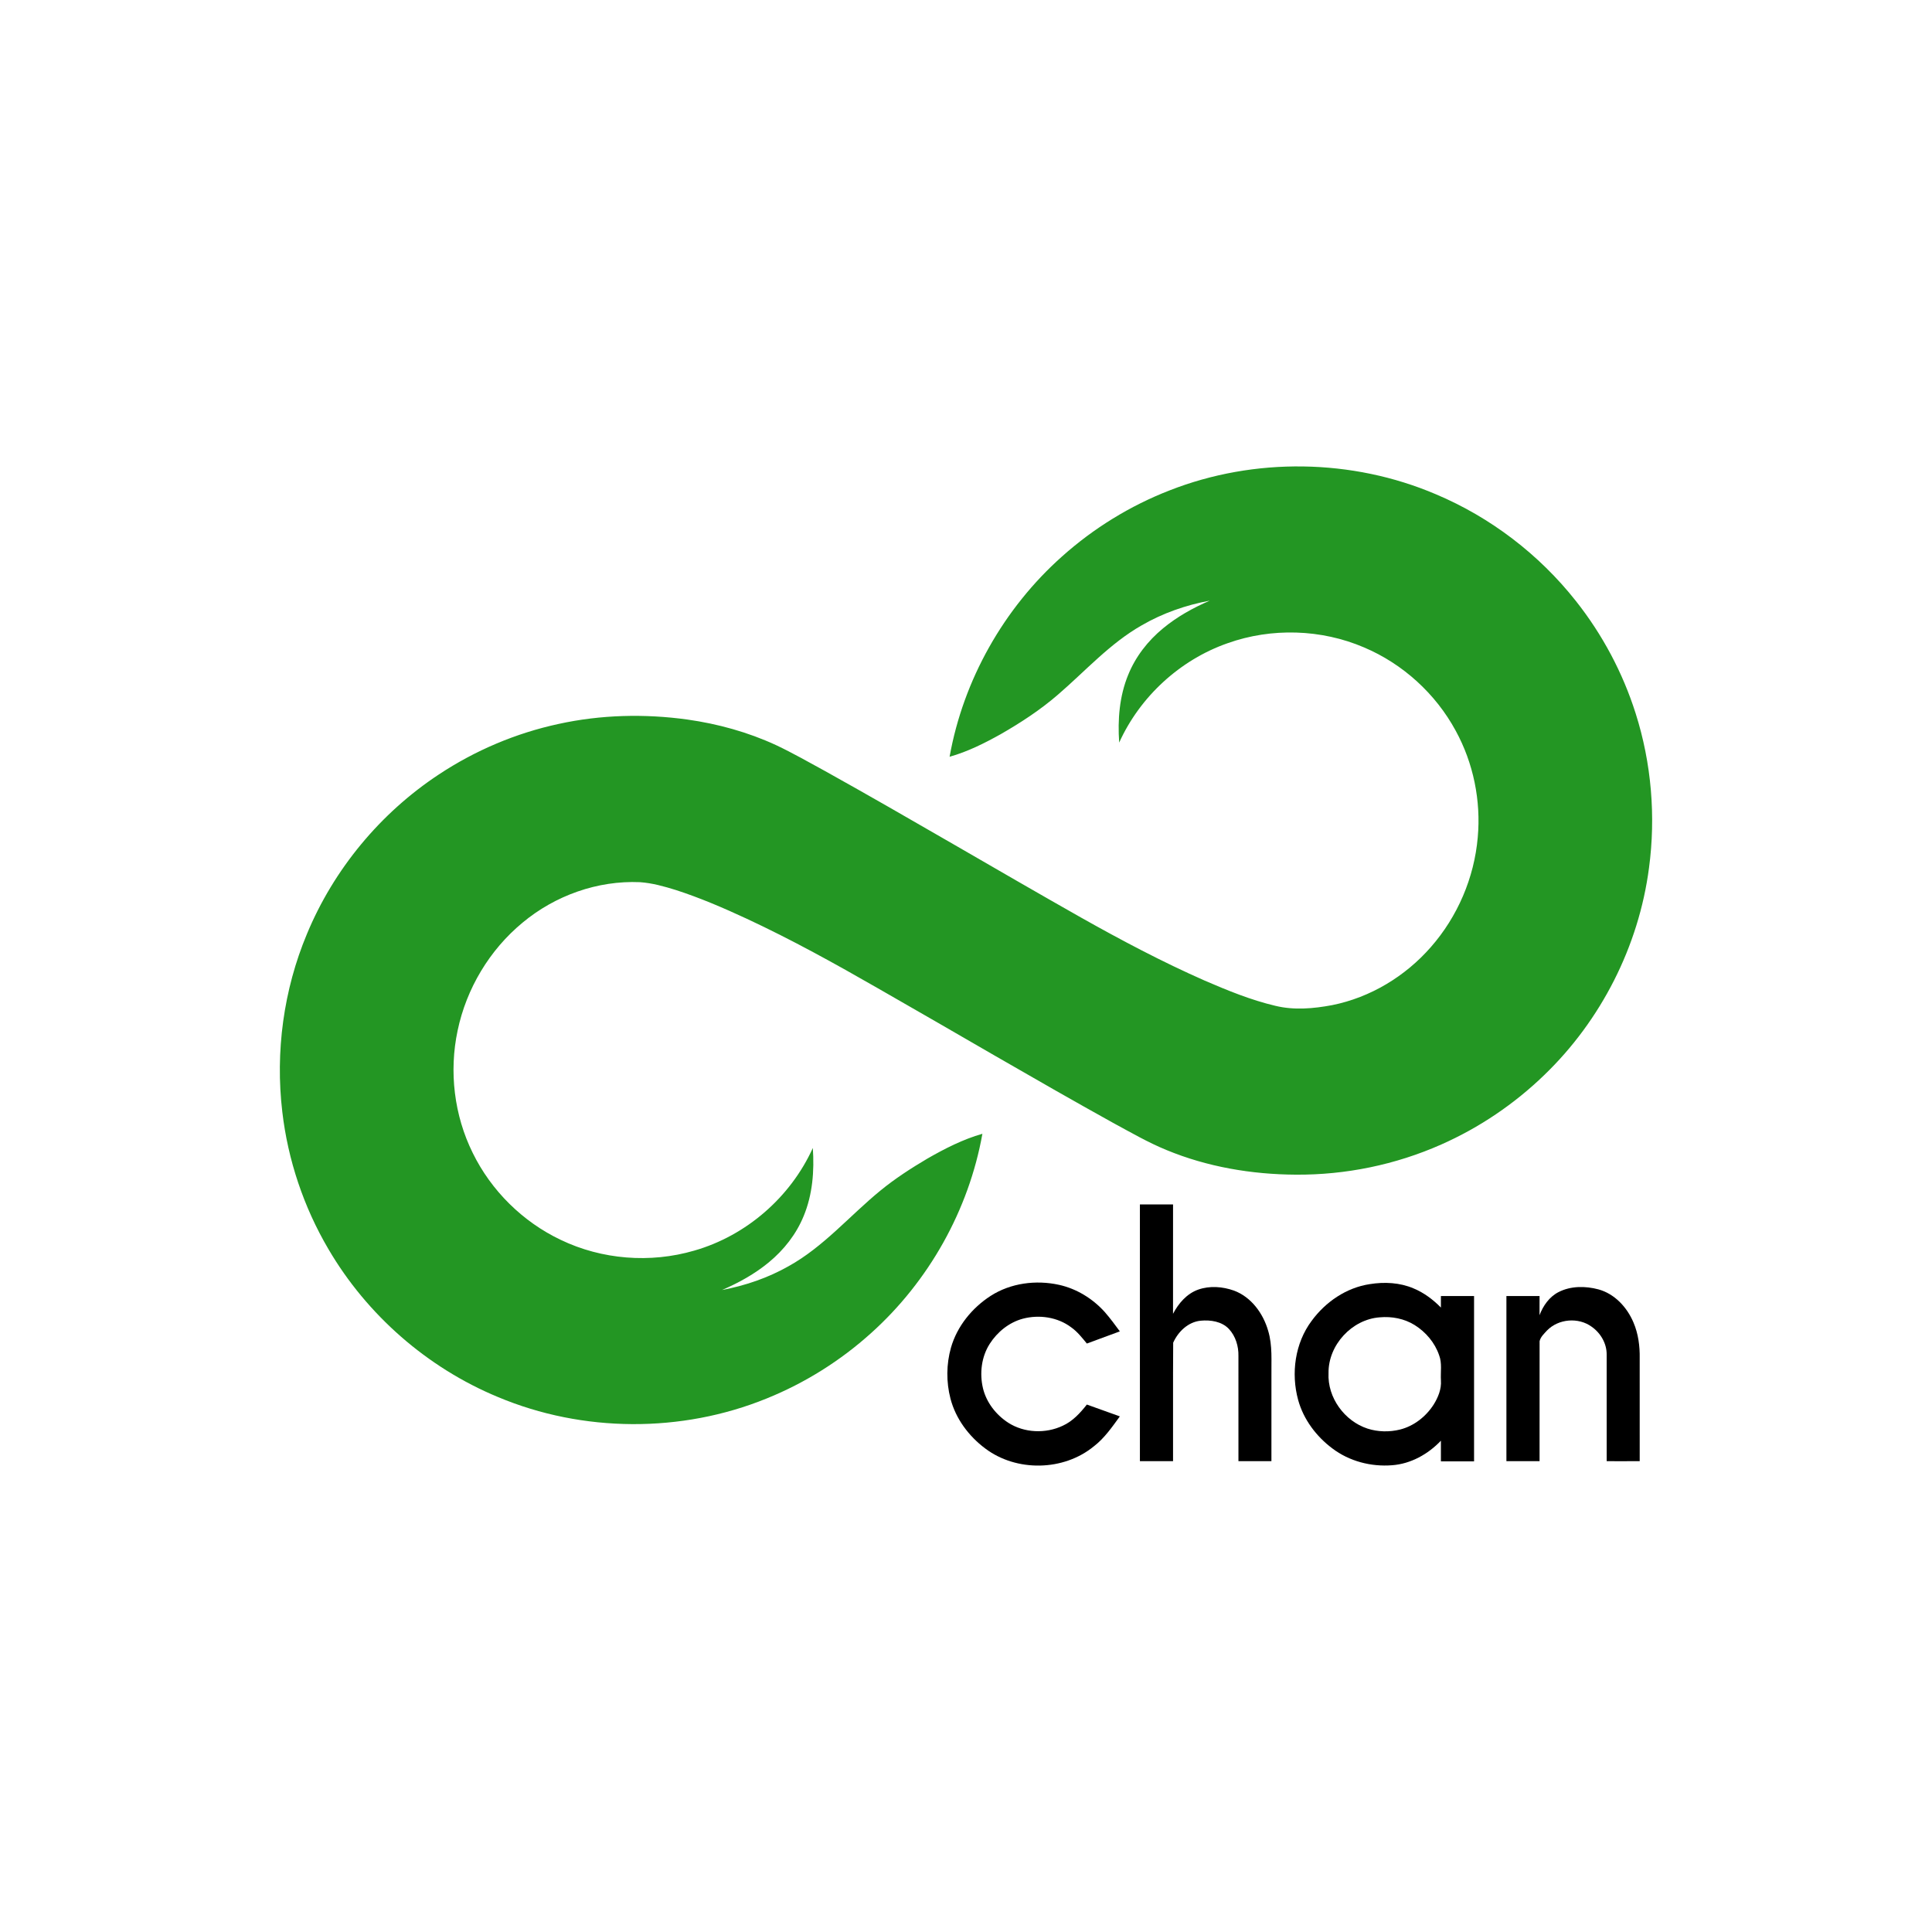
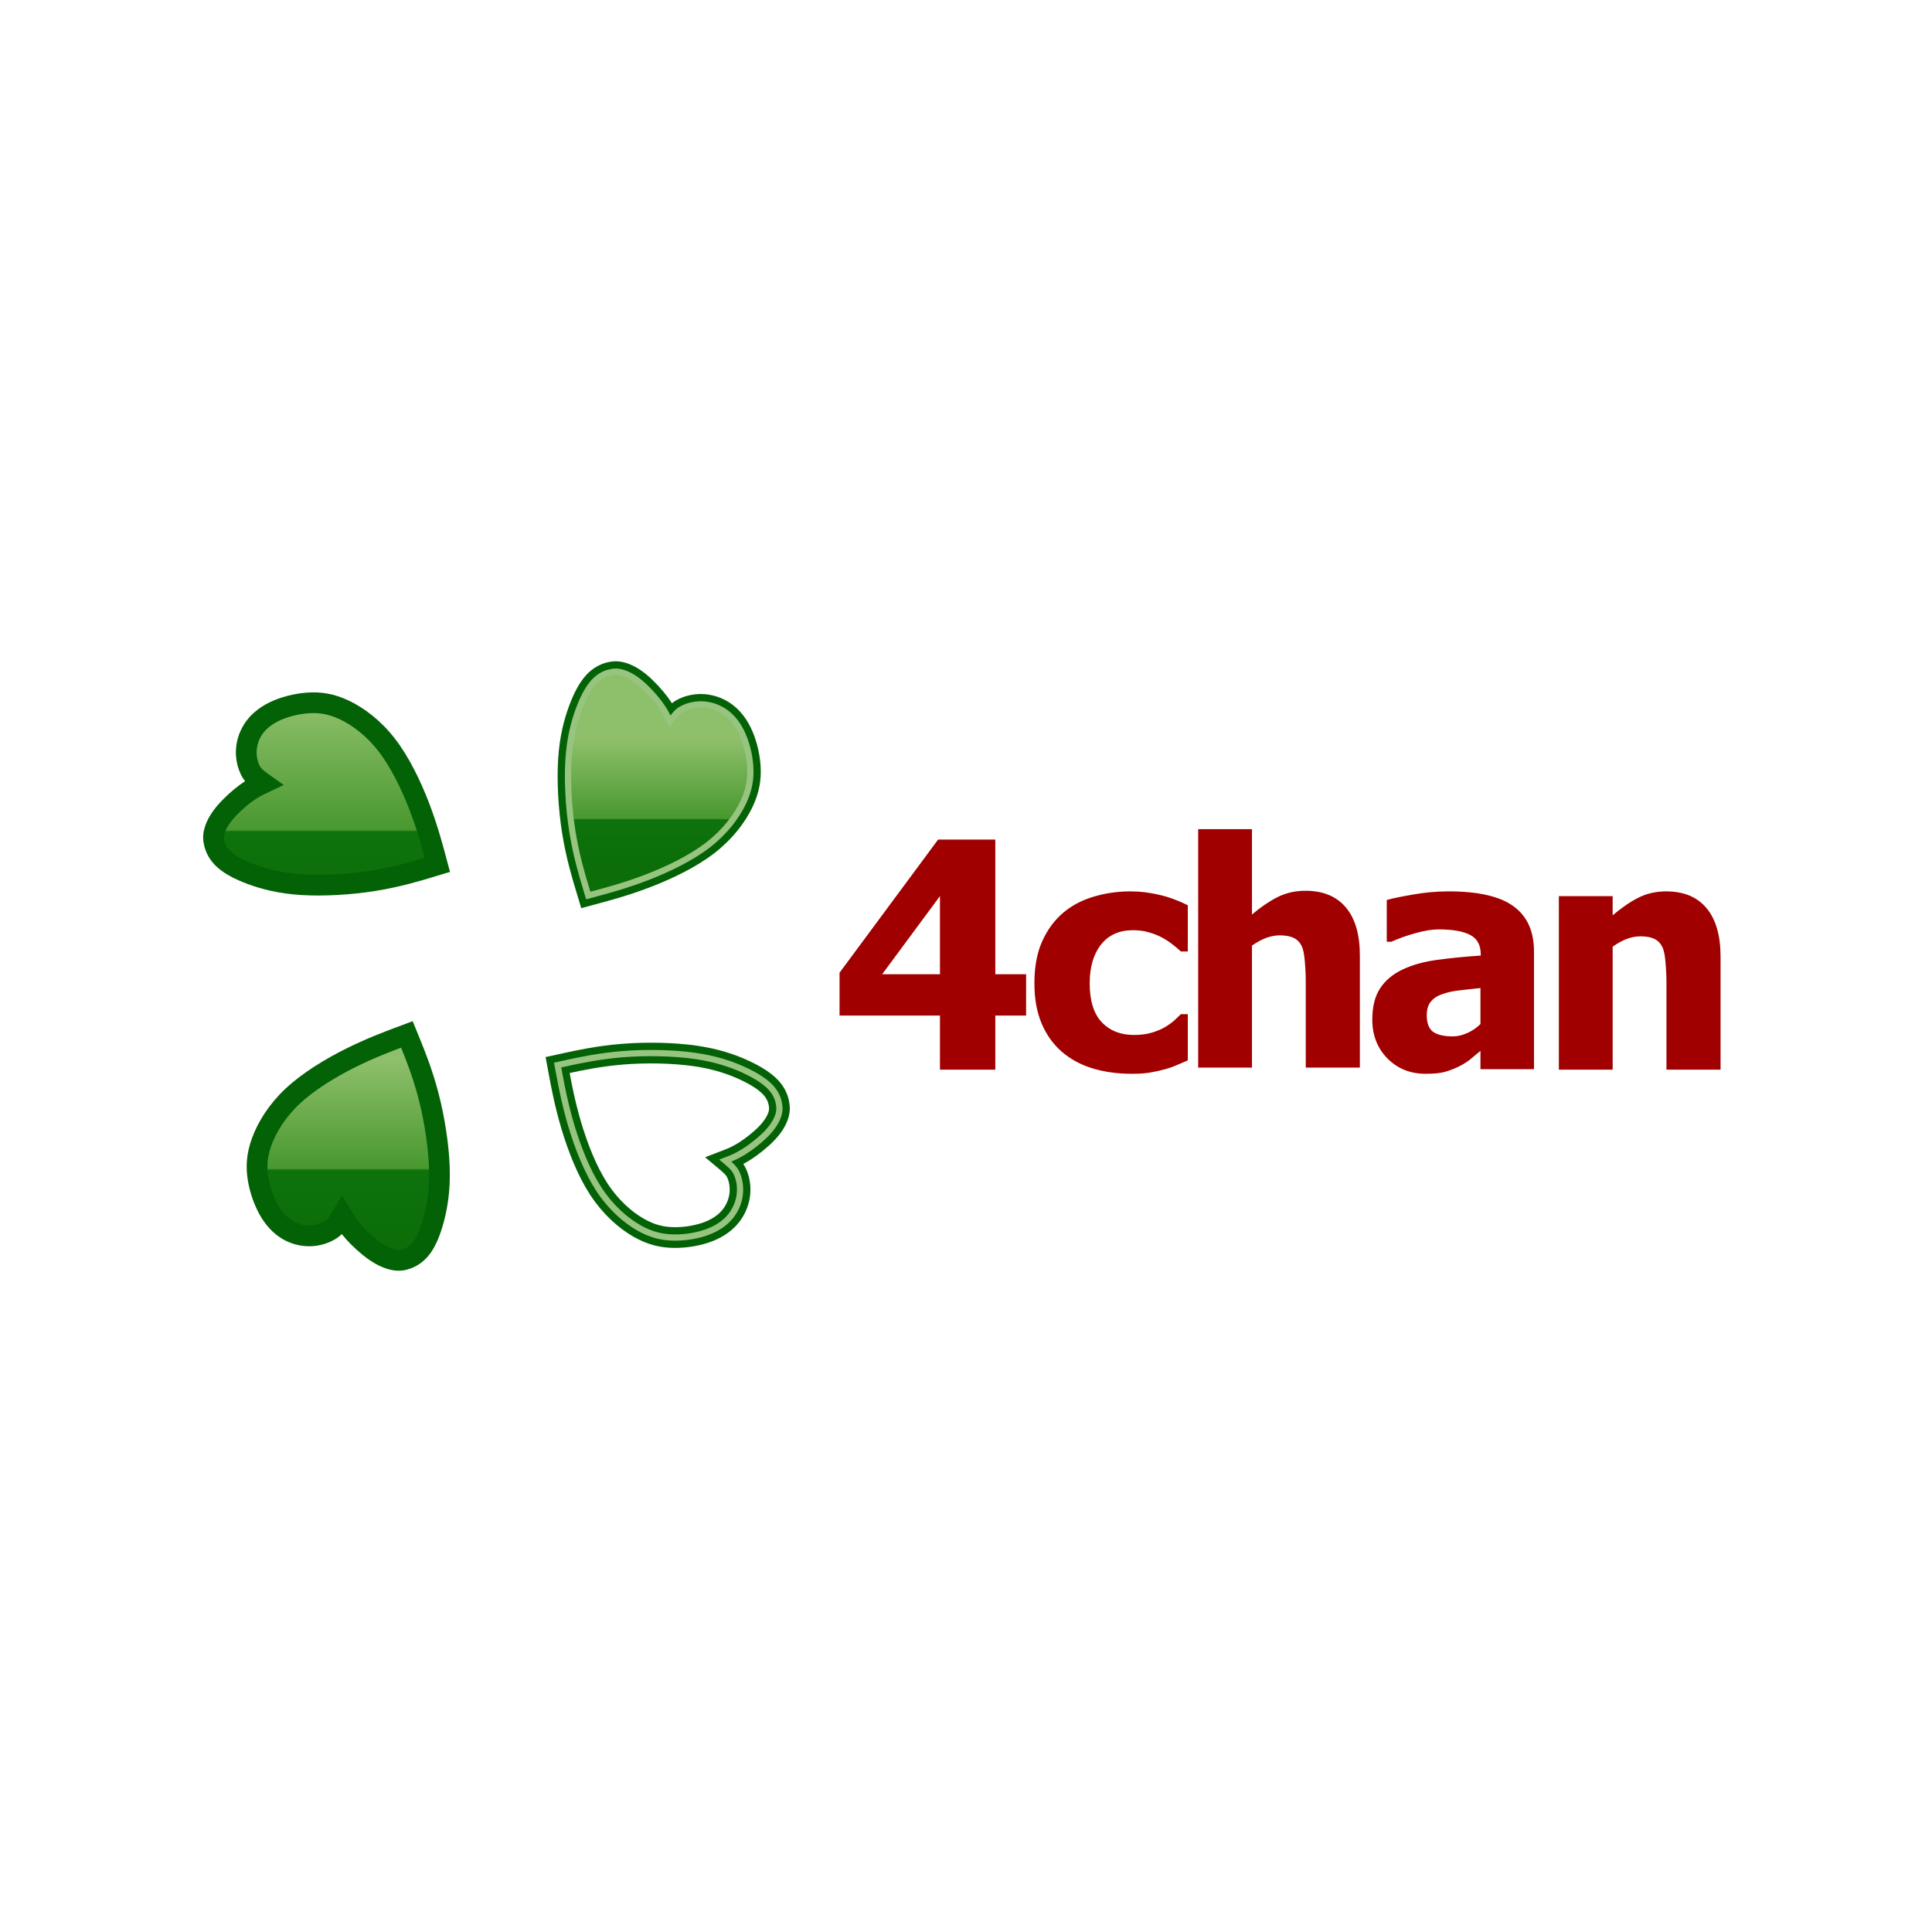
- <svg xmlns="http://www.w3.org/2000/svg" width="932px" height="932px" viewBox="0 0 932 932" version="1.1">
-   <g id="4chan" stroke="none" stroke-width="1" fill="none" fill-rule="evenodd">
-     <g id="8chan" transform="translate(135, 225)" fill-rule="nonzero">
-       <g id="#239623ff" fill="#239623">
-         <path d="M429.159,11.589 C470.106,-4.485 517.283,-3.817 557.738,13.462 C584.067,24.576 607.474,42.465 625.183,64.886 C637.997,81.053 647.853,99.556 654.066,119.225 C661.667,143.174 663.811,168.803 660.479,193.695 C655.548,231.434 637.364,267.199 609.963,293.59 C595.528,307.567 578.621,318.991 560.244,327.119 C538.219,336.892 514.097,341.845 490.011,341.658 C468.765,341.535 447.395,337.922 427.713,329.771 C418.794,326.123 410.449,321.263 401.987,316.69 C363.845,295.546 326.313,273.324 288.435,251.711 C267.763,239.842 246.88,228.284 225.259,218.212 C214.091,213.024 202.753,208.135 191.029,204.346 C185.39,202.595 179.645,200.979 173.736,200.564 C153.274,199.668 132.766,207.005 117.089,220.086 C101.154,233.231 89.975,251.934 85.758,272.141 C81.548,291.904 84.066,313.06 93.049,331.182 C101.957,349.381 117.159,364.395 135.466,373.096 C155.336,382.658 178.731,384.485 199.89,378.302 C224.96,371.146 246.358,352.526 257.105,328.793 C257.872,339.854 256.987,351.273 252.701,361.602 C249.14,370.356 243.132,377.991 235.858,383.97 C229.089,389.562 221.335,393.836 213.294,397.309 C224.497,395.183 235.448,391.465 245.386,385.832 C262.317,376.463 274.907,361.438 289.724,349.329 C296.792,343.543 304.487,338.572 312.34,333.929 C320.779,329.092 329.528,324.607 338.915,321.937 C332.333,358.75 313.055,393.069 285.249,418.055 C270.463,431.4 253.333,442.15 234.863,449.616 C193.77,466.369 146.112,466.111 105.207,448.925 C71.13,434.819 41.96,409.289 23.361,377.453 C11.502,357.269 3.895,334.602 1.183,311.356 C-2.242,282.377 1.787,252.514 13.054,225.578 C25.984,194.363 48.472,167.234 76.664,148.625 C94.203,137.002 113.915,128.652 134.482,124.225 C154.844,119.763 175.991,119.254 196.61,122.111 C211.35,124.19 225.856,128.201 239.384,134.455 C247.495,138.278 255.277,142.752 263.148,147.032 C304.487,170.056 345.164,194.251 386.351,217.55 C405.846,228.535 425.663,239.017 446.148,248.046 C457.216,252.818 468.437,257.426 480.196,260.196 C489.209,262.404 498.649,261.572 507.673,259.868 C526.073,256.185 542.939,245.973 555.243,231.873 C568.127,217.222 576.179,198.415 577.865,178.98 C579.476,161.273 575.775,143.109 567.231,127.504 C557.568,109.663 541.739,95.246 523.052,87.33 C502.391,78.453 478.398,77.738 457.216,85.28 C434.237,93.308 414.935,111.062 404.897,133.225 C404.124,122.217 404.997,110.869 409.231,100.575 C412.774,91.792 418.759,84.109 426.056,78.113 C432.814,72.509 440.561,68.217 448.602,64.751 C437.118,66.871 425.915,70.782 415.795,76.643 C400.464,85.345 388.652,98.666 375.417,110.049 C366.914,117.427 357.444,123.605 347.694,129.197 C339.858,133.565 331.753,137.634 323.086,140.059 C329.71,103.005 349.199,68.475 377.309,43.454 C392.5,29.852 410.15,18.984 429.159,11.589 Z" id="Path" />
-       </g>
-       <g id="#000000ff" transform="translate(322, 356)" fill="#000000">
-         <path d="M92.891,0.009 C98.219,-0.003 103.554,-0.003 108.882,0.009 C108.882,17.597 108.906,35.186 108.871,52.775 C111.523,47.723 115.529,43.055 121.021,41.11 C126.578,39.153 132.797,39.636 138.289,41.593 C146.604,44.694 152.343,52.568 154.75,60.932 C156.934,68.123 156.225,75.715 156.342,83.118 C156.336,96.705 156.348,110.291 156.336,123.878 C151.031,123.883 145.726,123.883 140.427,123.878 C140.409,106.955 140.421,90.032 140.421,73.11 C140.52,68.418 139.062,63.597 135.859,60.119 C132.399,56.441 126.965,55.651 122.175,56.111 C116.179,56.712 111.33,61.374 108.947,66.715 C108.806,85.765 108.929,104.827 108.882,123.878 C103.554,123.883 98.225,123.883 92.896,123.878 C92.885,82.588 92.891,41.298 92.891,0.009 L92.891,0.009 Z" id="Path" />
-         <path d="M20.878,44.145 C30.563,37.915 42.772,36.359 53.904,38.811 C62.389,40.697 70.13,45.466 75.944,51.932 C78.533,54.902 80.881,58.079 83.217,61.257 C77.912,63.208 72.613,65.176 67.302,67.127 C65.006,64.345 62.758,61.445 59.795,59.341 C53.201,54.348 44.295,53.069 36.401,55.15 C29.79,56.936 24.116,61.522 20.439,67.275 C16.422,73.564 15.479,81.551 17.201,88.759 C18.87,95.62 23.519,101.515 29.357,105.316 C37.104,110.291 47.41,110.692 55.672,106.778 C60.474,104.597 64.093,100.642 67.302,96.557 C72.613,98.438 77.906,100.371 83.217,102.269 C79.47,107.397 75.81,112.743 70.739,116.657 C56.117,128.723 33.339,129.129 18.237,117.718 C10.314,111.788 4.025,103.377 1.508,93.693 C-0.571,85.682 -0.507,77.089 1.742,69.125 C4.711,58.763 11.931,49.928 20.878,44.145 L20.878,44.145 Z" id="Path" />
-         <path d="M203.773,38.469 C210.835,37.326 218.283,37.691 224.924,40.538 C229.918,42.607 234.316,45.92 238.099,49.769 C238.087,47.912 238.093,46.061 238.099,44.216 C243.427,44.204 248.756,44.204 254.09,44.216 C254.096,70.793 254.096,97.377 254.09,123.954 C248.756,123.96 243.427,123.966 238.099,123.954 C238.087,120.63 238.093,117.311 238.099,113.993 C231.909,120.5 223.565,125.168 214.536,125.834 C204.382,126.642 193.889,123.913 185.714,117.712 C177.973,111.918 171.807,103.743 169.219,94.312 C165.717,81.492 167.696,66.921 175.736,56.182 C182.429,47.028 192.501,40.167 203.773,38.469 M208.545,54.484 C195.177,55.468 183.712,67.817 183.887,81.362 C183.308,93.215 191.593,104.521 202.684,108.157 C207.749,109.784 213.271,109.89 218.424,108.605 C225.105,106.908 230.885,102.357 234.597,96.569 C236.752,93.098 238.421,89.072 238.105,84.899 C237.859,80.855 238.731,76.641 237.238,72.768 C235.177,66.715 230.808,61.575 225.439,58.215 C220.432,55.085 214.378,53.942 208.545,54.484 Z" id="Shape" />
-         <path d="M294.834,42.312 C300.731,39.288 307.798,39.318 314.087,40.998 C321.922,43.137 327.901,49.627 330.998,56.989 C333.323,62.418 334.096,68.389 333.991,74.271 C333.991,90.799 333.979,107.326 333.997,123.854 C328.685,123.913 323.374,123.872 318.069,123.872 C318.057,106.761 318.087,89.649 318.057,72.538 C318.134,67.139 315.159,62.035 310.802,59.005 C304.42,54.354 294.805,55.162 289.289,60.826 C287.907,62.359 286.168,63.903 285.705,65.984 C285.664,85.282 285.705,104.58 285.688,123.878 C280.353,123.883 275.024,123.883 269.696,123.878 C269.69,97.324 269.69,70.77 269.696,44.216 C275.024,44.204 280.353,44.204 285.688,44.216 C285.688,47.293 285.705,50.376 285.67,53.458 C287.397,48.878 290.407,44.582 294.834,42.312 L294.834,42.312 Z" id="Path" />
-       </g>
-     </g>
+ <svg xmlns="http://www.w3.org/2000/svg" width="932" height="932" viewBox="0 0 932 932">
+   <defs>
+     <linearGradient id="a" x1="-100.851%" x2="-100.851%" y1="30.477%" y2="85.246%">
+       <stop offset="0%" stop-color="#8EBF6A" />
+       <stop offset="64.179%" stop-color="#48982F" />
+       <stop offset="65.041%" stop-color="#0F730D" />
+       <stop offset="100%" stop-color="#0B6E09" />
+     </linearGradient>
+     <linearGradient id="b" x1="34.356%" x2="34.356%" y1=".461%" y2="108.477%">
+       <stop offset="0%" stop-color="#8EBF6A" />
+       <stop offset="64.179%" stop-color="#48982F" />
+       <stop offset="65.041%" stop-color="#0F730D" />
+       <stop offset="100%" stop-color="#0B6E09" />
+     </linearGradient>
+     <linearGradient id="c" x1="19.309%" x2="19.309%" y1="11.556%" y2="86.081%">
+       <stop offset="0%" stop-color="#8EBF6A" />
+       <stop offset="64.179%" stop-color="#48982F" />
+       <stop offset="65.041%" stop-color="#0F730D" />
+       <stop offset="100%" stop-color="#0B6E09" />
+     </linearGradient>
+   </defs>
+   <g fill="none" transform="translate(103 324)">
+     <path fill="#A10000" d="M392 165.904 377.136 165.904 377.136 192 350.439 192 350.439 165.904 302 165.904 302 145.236 349.551 81 377.136 81 377.136 145.979 392 145.979 392 165.904ZM350.439 145.979 350.439 108.285 322.559 145.979 350.439 145.979ZM443.03 194C436.145 194 429.83 193.133 424.084 191.399 418.388 189.664 413.435 186.989 409.225 183.372 405.064 179.754 401.82 175.221 399.492 169.77 397.164 164.27 396 157.804 396 150.372 396 142.394 397.263 135.606 399.789 130.007 402.315 124.408 405.733 119.8 410.042 116.182 414.203 112.714 419.082 110.162 424.679 108.527 430.325 106.842 436.195 106 442.287 106 446.894 106 451.5 106.545 456.106 107.635 460.713 108.676 465.344 110.36 470 112.689L470 134.986 466.657 134.986C465.616 133.995 464.329 132.905 462.793 131.716 461.307 130.527 459.673 129.437 457.89 128.446 456.007 127.405 453.878 126.538 451.5 125.845 449.122 125.101 446.473 124.73 443.55 124.73 436.913 124.73 431.762 127.059 428.096 131.716 424.481 136.324 422.673 142.543 422.673 150.372 422.673 158.745 424.604 164.989 428.468 169.101 432.381 173.214 437.557 175.27 443.996 175.27 447.265 175.27 450.138 174.899 452.614 174.155 455.091 173.412 457.221 172.52 459.004 171.48 460.738 170.439 462.224 169.374 463.462 168.284 464.7 167.144 465.765 166.128 466.657 165.236L470 165.236 470 187.534C468.514 188.178 466.78 188.921 464.799 189.764 462.867 190.606 460.886 191.3 458.855 191.845 456.329 192.538 453.952 193.059 451.723 193.405 449.543 193.802 446.646 194 443.03 194L443.03 194ZM553 191 526.901 191 526.901 149.834C526.901 146.483 526.753 143.157 526.456 139.856 526.209 136.506 525.715 134.042 524.973 132.465 524.084 130.593 522.798 129.263 521.118 128.474 519.437 127.637 517.188 127.218 514.371 127.218 512.245 127.218 510.095 127.612 507.92 128.4 505.745 129.189 503.422 130.445 500.951 132.17L500.951 191 475 191 475 76 500.951 76 500.951 117.166C505.202 113.57 509.329 110.761 513.333 108.741 517.386 106.721 521.859 105.711 526.753 105.711 535.255 105.711 541.755 108.396 546.253 113.767 550.751 119.088 553 126.824 553 136.974L553 191ZM611.173 170.013 611.173 152.636C606.77 153.082 603.207 153.478 600.486 153.824 597.765 154.122 595.093 154.74 592.471 155.681 590.195 156.473 588.414 157.686 587.127 159.32 585.891 160.904 585.272 163.033 585.272 165.706 585.272 169.617 586.311 172.316 588.389 173.801 590.517 175.237 593.634 175.954 597.74 175.954 600.016 175.954 602.342 175.435 604.716 174.395 607.091 173.355 609.244 171.895 611.173 170.013L611.173 170.013ZM611.173 182.935C609.392 184.42 607.784 185.757 606.349 186.945 604.964 188.133 603.084 189.322 600.709 190.51 598.383 191.648 596.108 192.515 593.881 193.109 591.704 193.703 588.637 194 584.678 194 577.306 194 571.171 191.525 566.273 186.574 561.424 181.623 559 175.385 559 167.86 559 161.671 560.237 156.671 562.711 152.859 565.185 149.047 568.747 146.027 573.398 143.799 578.098 141.522 583.714 139.938 590.245 139.046 596.775 138.155 603.801 137.462 611.322 136.967L611.322 136.522C611.322 131.917 609.615 128.749 606.201 127.016 602.836 125.234 597.765 124.343 590.987 124.343 587.919 124.343 584.332 124.912 580.225 126.051 576.119 127.14 572.111 128.551 568.203 130.284L565.976 130.284 565.976 110.159C568.549 109.416 572.705 108.55 578.444 107.559 584.184 106.52 589.972 106 595.811 106 610.159 106 620.598 108.401 627.129 113.203 633.71 117.956 637 125.234 637 135.036L637 191.772 611.173 191.772 611.173 182.935ZM727 192 700.901 192 700.901 150.49C700.901 147.112 700.753 143.759 700.456 140.43 700.209 137.051 699.715 134.567 698.973 132.977 698.084 131.09 696.798 129.748 695.118 128.953 693.437 128.109 691.188 127.686 688.371 127.686 686.245 127.686 684.095 128.084 681.92 128.879 679.745 129.674 677.422 130.94 674.951 132.679L674.951 192 649 192 649 108.31 674.951 108.31 674.951 117.551C679.202 113.924 683.329 111.092 687.333 109.055 691.386 107.018 695.859 106 700.753 106 709.255 106 715.755 108.708 720.253 114.123 724.751 119.489 727 127.289 727 137.523L727 192Z" />
+     <path fill="url(#a)" stroke="#036106" stroke-width="10" d="M179.328,103.19 C177.88,98.381 174.983,88.761 173.157,77.411 C171.332,66.062 170.578,52.984 171.233,42.568 C171.887,32.153 173.951,24.402 176.188,18.348 C178.426,12.294 180.856,7.904 183.396,5.101 C185.936,2.299 188.595,1.066 190.877,0.45 C193.159,-0.166 195.064,-0.166 197.425,0.55 C199.786,1.266 202.604,2.697 205.838,5.4 C209.072,8.103 212.723,12.078 215.183,15.398 C217.644,18.717 218.913,21.381 219.548,22.712 C220.183,24.043 220.183,24.043 220.183,24.043 C220.183,24.043 220.183,24.043 220.58,23.487 C220.977,22.93 221.77,21.817 222.703,20.724 C223.635,19.631 224.707,18.557 226.791,17.583 C228.874,16.609 231.969,15.735 235.402,15.795 C238.835,15.854 242.605,16.848 245.978,18.995 C249.351,21.142 252.328,24.441 254.609,29.073 C256.891,33.704 258.478,39.667 258.895,45.431 C259.311,51.195 258.557,56.76 255.442,63.259 C252.327,69.759 246.851,77.192 238.596,83.572 C230.342,89.952 219.31,95.279 209.211,99.175 C199.111,103.071 189.944,105.535 185.36,106.768 C180.777,108 180.777,108 180.777,108 C180.777,108 180.777,108 180.777,108 C180.777,108 180.777,108 179.328,103.19 L179.328,103.19 Z" />
+     <path fill="url(#a)" stroke="#97C580" stroke-width="3" d="M179.328,103.19 C177.88,98.381 174.983,88.761 173.157,77.411 C171.332,66.062 170.578,52.984 171.233,42.568 C171.887,32.153 173.951,24.402 176.188,18.348 C178.426,12.294 180.856,7.904 183.396,5.101 C185.936,2.299 188.595,1.066 190.877,0.45 C193.159,-0.166 195.064,-0.166 197.425,0.55 C199.786,1.266 202.604,2.697 205.838,5.4 C209.072,8.103 212.723,12.078 215.183,15.398 C217.644,18.717 218.913,21.381 219.548,22.712 C220.183,24.043 220.183,24.043 220.183,24.043 C220.183,24.043 220.183,24.043 220.58,23.487 C220.977,22.93 221.77,21.817 222.703,20.724 C223.635,19.631 224.707,18.557 226.791,17.583 C228.874,16.609 231.969,15.735 235.402,15.795 C238.835,15.854 242.605,16.848 245.978,18.995 C249.351,21.142 252.328,24.441 254.609,29.073 C256.891,33.704 258.478,39.667 258.895,45.431 C259.311,51.195 258.557,56.76 255.442,63.259 C252.327,69.759 246.851,77.192 238.596,83.572 C230.342,89.952 219.31,95.279 209.211,99.175 C199.111,103.071 189.944,105.535 185.36,106.768 C180.777,108 180.777,108 180.777,108 C180.777,108 180.777,108 180.777,108 C180.777,108 180.777,108 179.328,103.19 L179.328,103.19 Z" />
+     <path fill="url(#b)" stroke="#036106" stroke-width="10" d="M103.19,94.672 C98.381,96.12 88.761,99.017 77.411,100.843 C66.062,102.668 52.984,103.422 42.568,102.767 C32.153,102.113 24.402,100.049 18.348,97.812 C12.294,95.574 7.904,93.144 5.101,90.604 C2.299,88.064 1.066,85.405 0.45,83.123 C-0.166,80.841 -0.166,78.936 0.55,76.575 C1.266,74.214 2.697,71.396 5.4,68.162 C8.103,64.928 12.078,61.277 15.398,58.817 C18.717,56.356 21.381,55.087 22.712,54.452 C24.043,53.817 24.043,53.817 24.043,53.817 C24.043,53.817 24.043,53.817 23.487,53.42 C22.93,53.023 21.817,52.23 20.724,51.297 C19.631,50.365 18.557,49.293 17.583,47.209 C16.609,45.126 15.735,42.031 15.795,38.598 C15.854,35.165 16.848,31.395 18.995,28.022 C21.142,24.649 24.441,21.672 29.073,19.391 C33.704,17.109 39.667,15.522 45.431,15.105 C51.195,14.689 56.76,15.443 63.259,18.558 C69.759,21.673 77.192,27.149 83.572,35.404 C89.952,43.658 95.279,54.69 99.175,64.789 C103.071,74.889 105.535,84.056 106.768,88.64 C108,93.223 108,93.223 108,93.223 C108,93.223 108,93.223 108,93.223 C108,93.223 108,93.223 103.19,94.672 L103.19,94.672 Z" />
+     <path fill="url(#c)" stroke="#036106" stroke-width="10" d="M95.175,179.659 C97.069,184.317 100.858,193.635 103.744,204.779 C106.631,215.923 108.616,228.893 108.948,239.341 C109.281,249.789 107.961,257.715 106.309,263.965 C104.656,270.215 102.655,274.823 100.394,277.859 C98.134,280.895 95.607,282.377 93.396,283.208 C91.185,284.039 89.292,284.22 86.877,283.731 C84.461,283.242 81.525,282.083 78.054,279.694 C74.584,277.306 70.579,273.689 67.819,270.613 C65.06,267.536 63.546,265.001 62.789,263.734 C62.032,262.467 62.032,262.467 62.032,262.467 C62.032,262.467 62.032,262.467 61.69,263.059 C61.348,263.652 60.664,264.838 59.84,266.016 C59.016,267.195 58.053,268.367 56.073,269.537 C54.093,270.706 51.099,271.872 47.68,272.139 C44.262,272.405 40.42,271.773 36.864,269.953 C33.307,268.132 30.037,265.125 27.331,260.724 C24.625,256.322 22.484,250.527 21.526,244.819 C20.567,239.111 20.791,233.489 23.275,226.712 C25.758,219.935 30.5,212.002 38.104,204.855 C45.708,197.708 56.173,191.348 65.845,186.503 C75.518,181.658 84.399,178.329 88.84,176.665 C93.281,175 93.281,175 93.281,175 C93.281,175 93.281,175 93.281,175 L95.175,179.659 Z" />
+     <path stroke="#036106" stroke-width="10" d="M170.924,188.708 C175.848,187.634 185.696,185.485 197.19,184.547 C208.684,183.608 221.822,183.879 232.187,185.353 C242.552,186.827 250.142,189.505 256.02,192.223 C261.899,194.941 266.097,197.722 268.701,200.488 C271.304,203.254 272.327,206.016 272.764,208.352 C273.201,210.687 273.051,212.597 272.15,214.907 C271.248,217.218 269.595,219.93 266.638,222.96 C263.68,225.989 259.417,229.337 255.904,231.542 C252.391,233.748 249.628,234.811 248.247,235.343 C246.865,235.875 246.865,235.875 246.865,235.875 C246.865,235.875 246.865,235.875 247.391,236.316 C247.916,236.758 248.967,237.641 249.987,238.661 C251.007,239.682 251.996,240.84 252.806,243.005 C253.616,245.17 254.248,248.342 253.918,251.778 C253.588,255.214 252.298,258.915 249.886,262.128 C247.474,265.34 243.94,268.065 239.129,269.988 C234.318,271.911 228.23,273.034 222.433,273 C216.636,272.964 211.129,271.771 204.874,268.138 C198.619,264.505 191.616,258.432 185.884,249.657 C180.152,240.883 175.693,229.406 172.59,218.976 C169.488,208.547 167.744,199.165 166.872,194.473 C166,189.782 166,189.782 166,189.782 C166,189.782 166,189.782 166,189.782 L170.924,188.708 Z" />
+     <path stroke="#97C580" stroke-width="3" d="M170.924,188.708 C175.848,187.634 185.696,185.485 197.19,184.547 C208.684,183.608 221.822,183.879 232.187,185.353 C242.552,186.827 250.142,189.505 256.02,192.223 C261.899,194.941 266.097,197.722 268.701,200.488 C271.304,203.254 272.327,206.016 272.764,208.352 C273.201,210.687 273.051,212.597 272.15,214.907 C271.248,217.218 269.595,219.93 266.638,222.96 C263.68,225.989 259.417,229.337 255.904,231.542 C252.391,233.748 249.628,234.811 248.247,235.343 C246.865,235.875 246.865,235.875 246.865,235.875 C246.865,235.875 246.865,235.875 247.391,236.316 C247.916,236.758 248.967,237.641 249.987,238.661 C251.007,239.682 251.996,240.84 252.806,243.005 C253.616,245.17 254.248,248.342 253.918,251.778 C253.588,255.214 252.298,258.915 249.886,262.128 C247.474,265.34 243.94,268.065 239.129,269.988 C234.318,271.911 228.23,273.034 222.433,273 C216.636,272.964 211.129,271.771 204.874,268.138 C198.619,264.505 191.616,258.432 185.884,249.657 C180.152,240.883 175.693,229.406 172.59,218.976 C169.488,208.547 167.744,199.165 166.872,194.473 C166,189.782 166,189.782 166,189.782 C166,189.782 166,189.782 166,189.782 L170.924,188.708 Z" />
+     <path d="M170.924,188.708 C175.848,187.634 185.696,185.485 197.19,184.547 C208.684,183.608 221.822,183.879 232.187,185.353 C242.552,186.827 250.142,189.505 256.02,192.223 C261.899,194.941 266.097,197.722 268.701,200.488 C271.304,203.254 272.327,206.016 272.764,208.352 C273.201,210.687 273.051,212.597 272.15,214.907 C271.248,217.218 269.595,219.93 266.638,222.96 C263.68,225.989 259.417,229.337 255.904,231.542 C252.391,233.748 249.628,234.811 248.247,235.343 C246.865,235.875 246.865,235.875 246.865,235.875 C246.865,235.875 246.865,235.875 247.391,236.316 C247.916,236.758 248.967,237.641 249.987,238.661 C251.007,239.682 251.996,240.84 252.806,243.005 C253.616,245.17 254.248,248.342 253.918,251.778 C253.588,255.214 252.298,258.915 249.886,262.128 C247.474,265.34 243.94,268.065 239.129,269.988 C234.318,271.911 228.23,273.034 222.433,273 C216.636,272.964 211.129,271.771 204.874,268.138 C198.619,264.505 191.616,258.432 185.884,249.657 C180.152,240.883 175.693,229.406 172.59,218.976 C169.488,208.547 167.744,199.165 166.872,194.473 C166,189.782 166,189.782 166,189.782 C166,189.782 166,189.782 166,189.782 L170.924,188.708 Z" />
  </g>
</svg>
